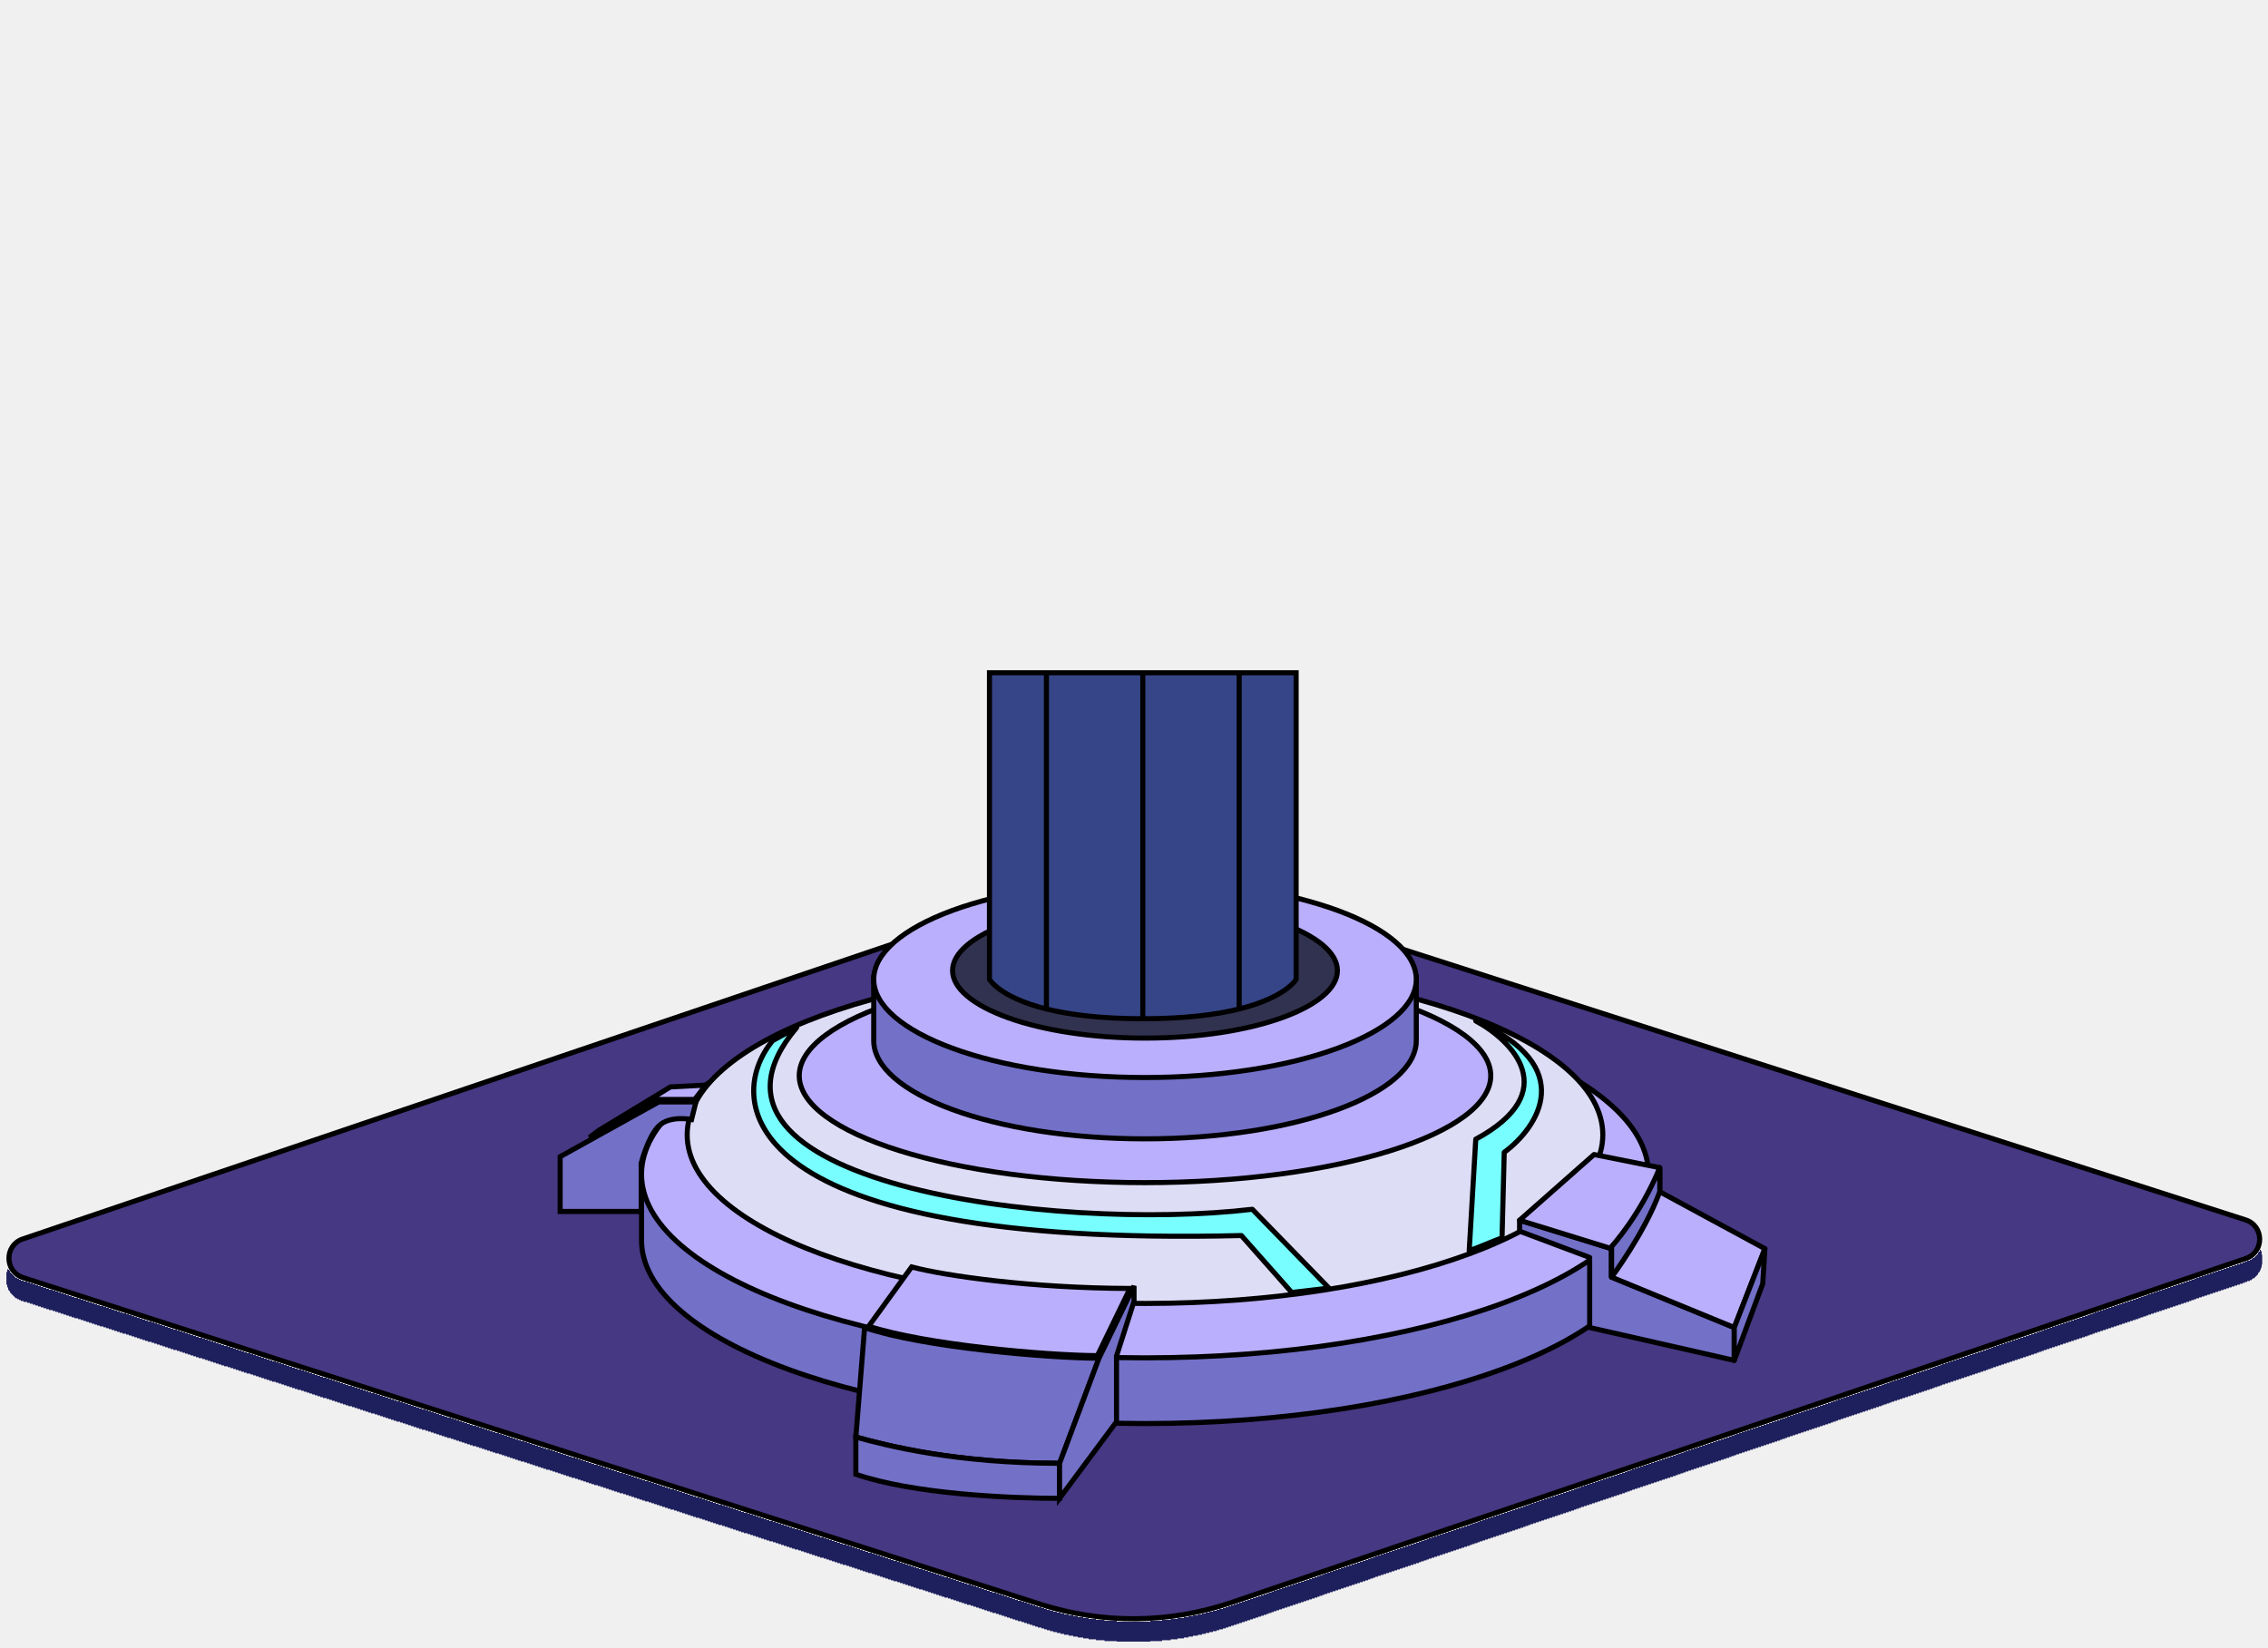
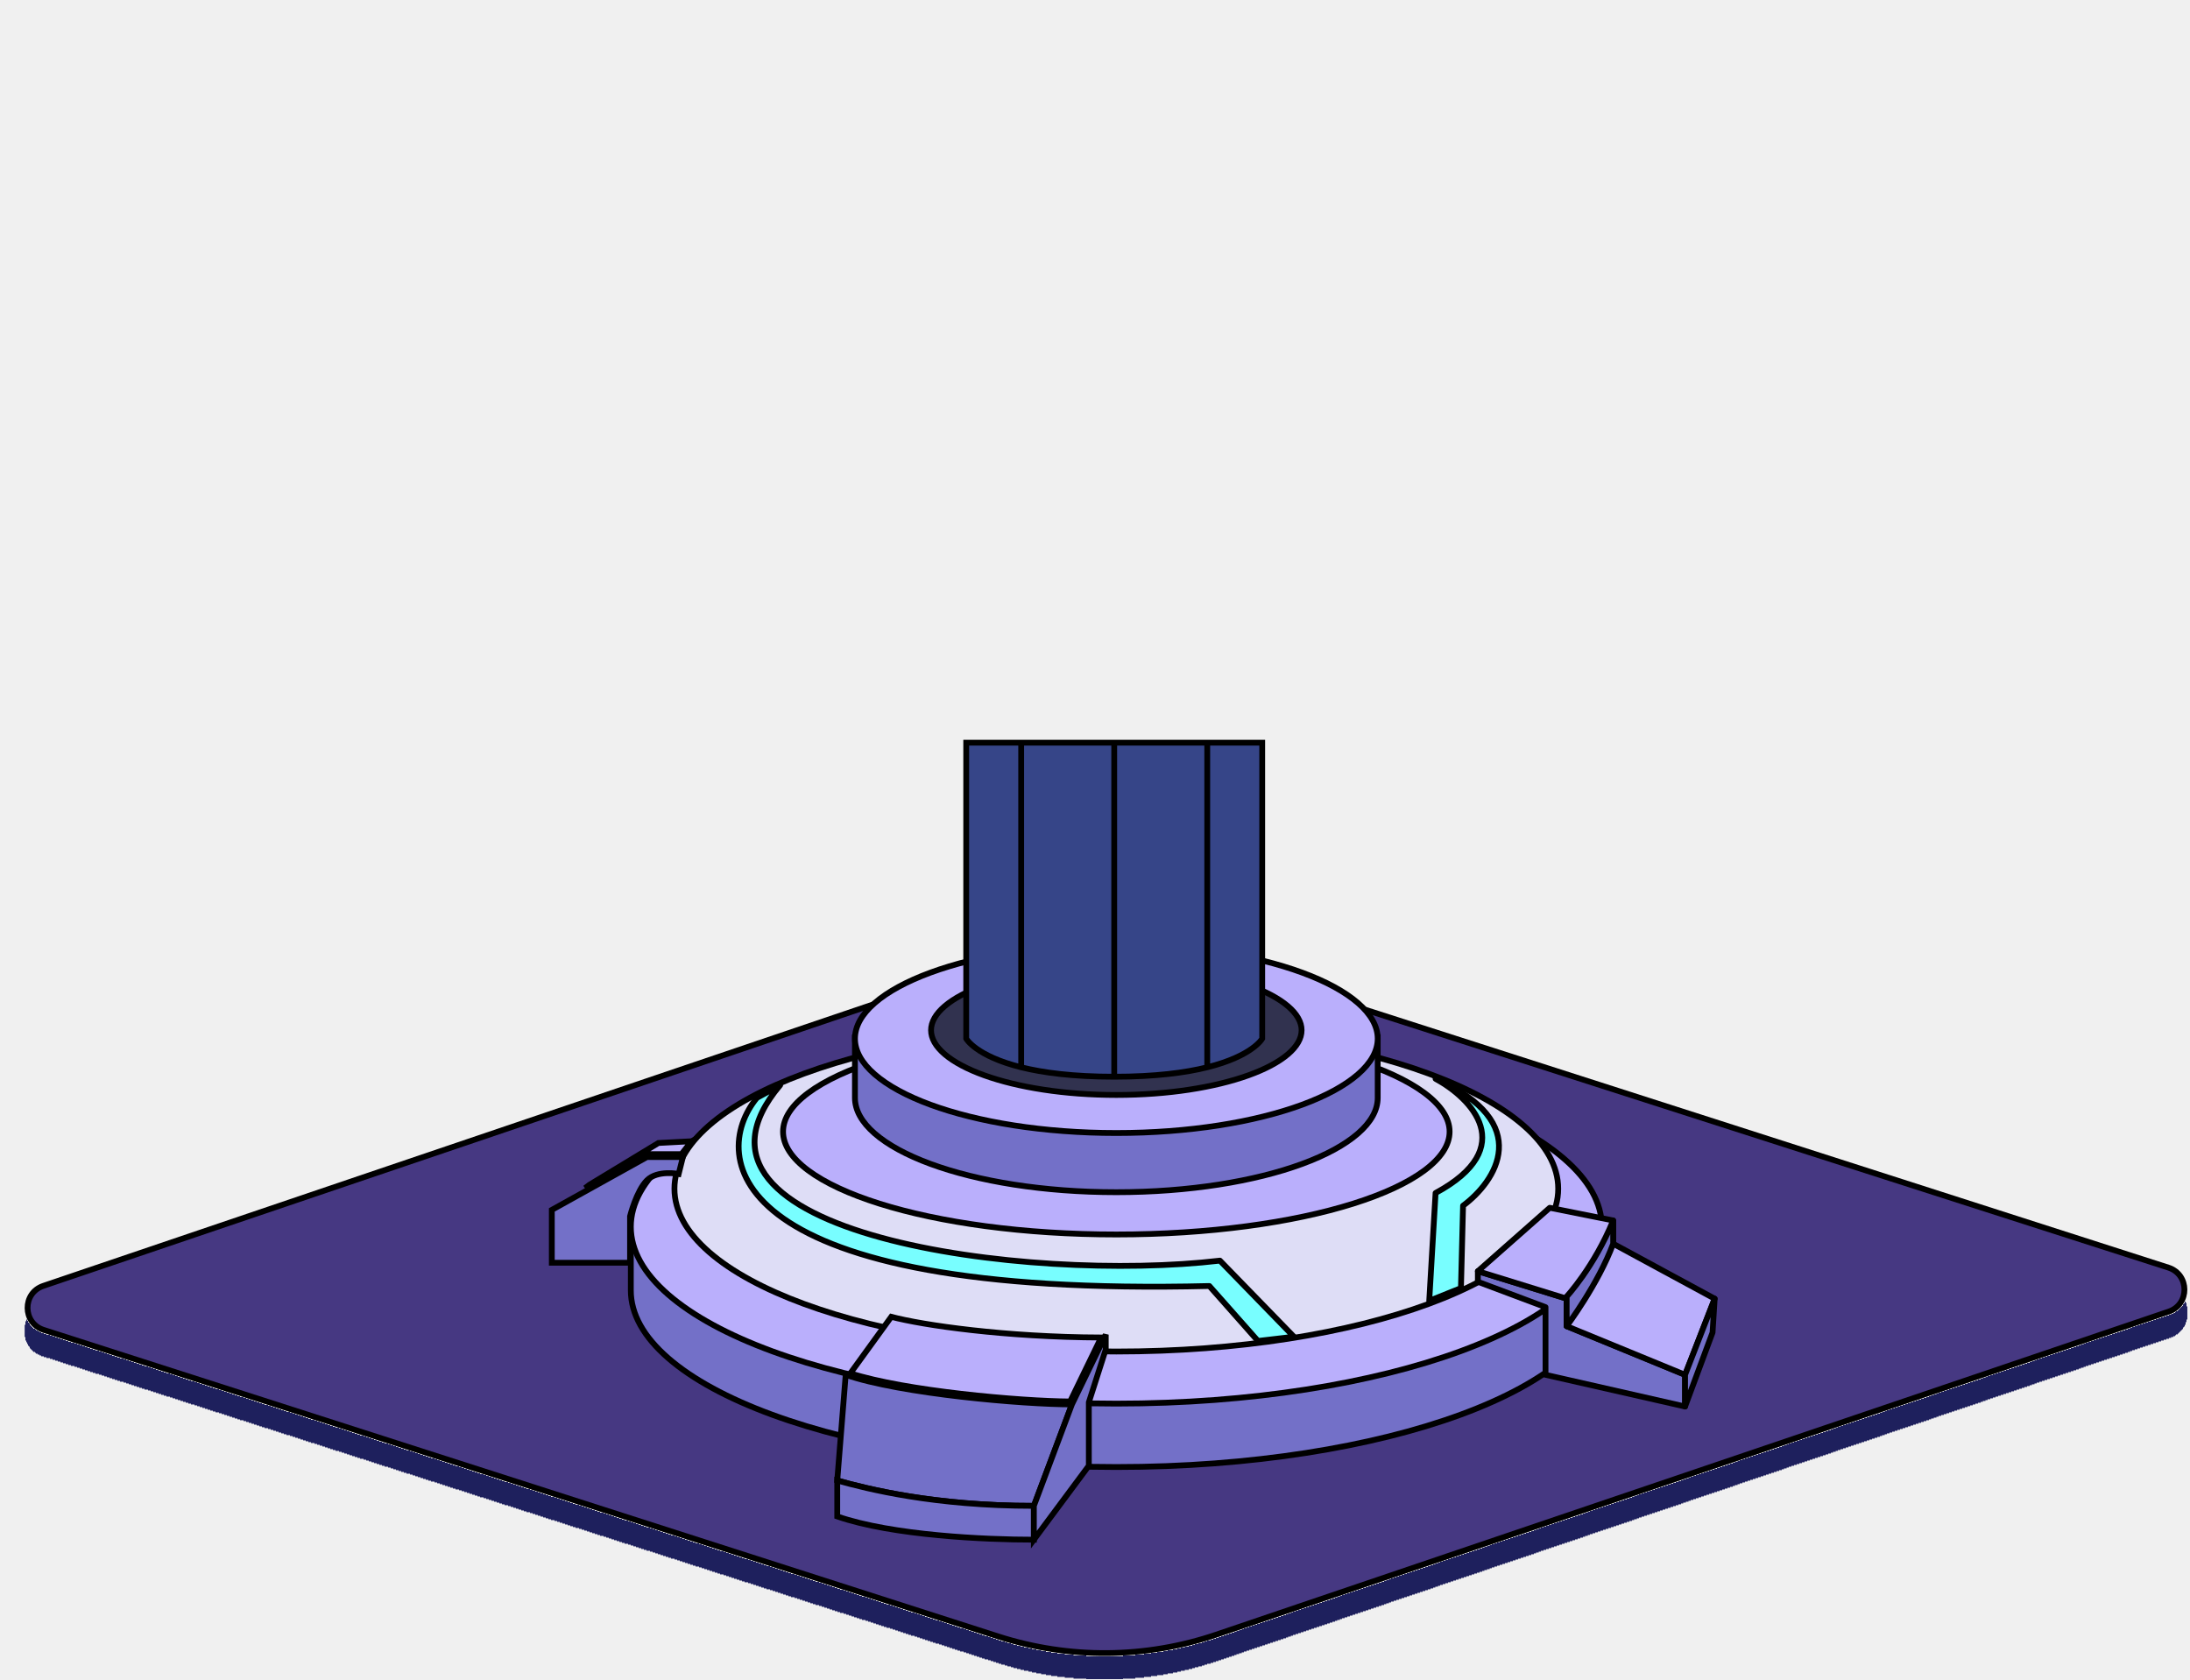
- <svg xmlns="http://www.w3.org/2000/svg" width="446" height="324" viewBox="0 0 446 324" fill="none">
+ <svg xmlns="http://www.w3.org/2000/svg" width="378" height="290" viewBox="0 0 378 290" fill="none">
  <g clip-path="url(#clip0_31866_3252)">
    <g filter="url(#filter0_d_31866_3252)">
-       <path d="M4.535 251.302C0.864 250.123 0.822 244.944 4.473 243.705L203.99 176.025C216.174 171.893 229.363 171.785 241.612 175.719L441.584 239.943C445.255 241.122 445.297 246.301 441.646 247.539L242.128 315.219C229.945 319.352 216.756 319.459 204.507 315.525L4.535 251.302Z" fill="#463882" />
-       <path d="M4.535 251.302C0.864 250.123 0.822 244.944 4.473 243.705L203.99 176.025C216.174 171.893 229.363 171.785 241.612 175.719L441.584 239.943C445.255 241.122 445.297 246.301 441.646 247.539L242.128 315.219C229.945 319.352 216.756 319.459 204.507 315.525L4.535 251.302Z" stroke="black" />
+       <path d="M7.535 229.566C3.864 228.387 3.822 223.208 7.473 221.969L171.877 166.201C184.061 162.068 197.25 161.961 209.498 165.894L374.263 218.811C377.934 219.99 377.977 225.169 374.325 226.407L209.921 282.176C197.738 286.309 184.549 286.416 172.3 282.482L7.535 229.566Z" fill="#463882" />
+       <path d="M7.535 229.566C3.864 228.387 3.822 223.208 7.473 221.969L171.877 166.201C184.061 162.068 197.25 161.961 209.498 165.894L374.263 218.811C377.934 219.99 377.977 225.169 374.325 226.407L209.921 282.176C197.738 286.309 184.549 286.416 172.3 282.482L7.535 229.566Z" stroke="black" />
    </g>
-     <path d="M126.156 243.933C126.156 248.784 128.829 253.468 133.804 257.79C138.777 262.112 146.002 266.026 154.973 269.323C172.912 275.916 197.728 280.003 225.162 280.003C252.597 280.003 277.413 275.916 295.351 269.323C304.323 266.026 311.548 262.112 316.521 257.79C321.495 253.468 324.169 248.784 324.169 243.933V230.173H126.156V243.933Z" fill="#7370C8" stroke="black" />
-     <path d="M126.156 230.966C126.156 235.823 128.83 240.513 133.804 244.841C138.777 249.167 146.002 253.086 154.974 256.387C172.912 262.988 197.728 267.08 225.162 267.08C252.597 267.08 277.412 262.988 295.351 256.387C304.323 253.086 311.548 249.167 316.521 244.841C321.495 240.513 324.169 235.823 324.169 230.966C324.169 226.108 321.495 221.418 316.521 217.091C311.548 212.764 304.323 208.845 295.351 205.544C277.412 198.943 252.597 194.851 225.162 194.851C197.728 194.851 172.912 198.943 154.974 205.544C146.002 208.845 138.777 212.764 133.804 217.091C128.83 221.418 126.156 226.108 126.156 230.966Z" fill="#BAAFFC" stroke="black" />
-     <ellipse cx="90.029" cy="33.169" rx="90.029" ry="33.169" transform="matrix(-1 0 0 1 315.192 190.043)" fill="#DEDDF6" stroke="black" />
-     <path d="M246.27 237.858L261.346 253.365L254.023 254.227L244.116 243.027C145.557 245.439 142.025 216.75 151.933 204.689L156.671 202.104C130.825 232.689 207.501 242.444 246.27 237.858Z" fill="#78FEFF" stroke="black" stroke-linejoin="round" />
-     <path d="M290.208 224.073C307.438 214.769 297.387 204.689 290.208 200.812C310.54 209.772 302.413 221.776 295.807 226.658L295.377 243.458L288.915 246.042L290.208 224.073Z" fill="#78FEFF" stroke="black" stroke-linejoin="round" />
-     <path d="M157.171 211.581C157.171 214.323 158.939 217.026 162.352 219.564C165.755 222.094 170.712 224.394 176.882 226.334C189.216 230.213 206.285 232.619 225.162 232.619C244.039 232.619 261.109 230.213 273.443 226.334C279.613 224.394 284.57 222.094 287.973 219.564C291.386 217.026 293.154 214.323 293.154 211.581C293.154 208.839 291.386 206.136 287.973 203.599C284.57 201.069 279.613 198.769 273.443 196.828C261.109 192.95 244.039 190.543 225.162 190.543C206.285 190.543 189.216 192.95 176.882 196.828C170.712 198.769 165.755 201.069 162.352 203.599C158.939 206.136 157.171 208.839 157.171 211.581Z" fill="#BAAFFC" stroke="black" />
-     <path d="M171.817 204.689C171.817 207.227 173.213 209.707 175.877 212.025C178.539 214.341 182.421 216.45 187.261 218.231C196.936 221.792 210.337 224.004 225.162 224.004C239.988 224.004 253.388 221.792 263.064 218.231C267.904 216.45 271.786 214.341 274.448 212.025C277.112 209.707 278.508 207.227 278.508 204.689V192.266H171.817V204.689Z" fill="#7370C8" stroke="black" />
-     <path d="M171.817 192.628C171.817 195.166 173.213 197.646 175.877 199.963C178.539 202.28 182.421 204.389 187.261 206.17C196.936 209.731 210.337 211.943 225.162 211.943C239.988 211.943 253.388 209.731 263.064 206.17C267.904 204.389 271.786 202.28 274.448 199.963C277.112 197.646 278.508 195.166 278.508 192.628C278.508 190.09 277.112 187.61 274.448 185.292C271.786 182.976 267.904 180.867 263.064 179.086C253.388 175.525 239.988 173.313 225.162 173.313C210.337 173.313 196.936 175.525 187.261 179.086C182.421 180.867 178.539 182.976 175.877 185.292C173.213 187.61 171.817 190.09 171.817 192.628Z" fill="#BAAFFC" stroke="black" />
-     <path d="M187.324 190.905C187.324 192.605 188.281 194.291 190.161 195.889C192.039 197.485 194.785 198.945 198.223 200.181C205.093 202.652 214.618 204.189 225.162 204.189C235.707 204.189 245.232 202.652 252.102 200.181C255.54 198.945 258.286 197.485 260.164 195.889C262.043 194.291 263 192.605 263 190.905C263 189.204 262.043 187.518 260.164 185.92C258.286 184.324 255.54 182.864 252.102 181.628C245.232 179.158 235.707 177.62 225.162 177.62C214.618 177.62 205.093 179.158 198.223 181.628C194.785 182.864 192.039 184.324 190.161 185.92C188.281 187.518 187.324 189.204 187.324 190.905Z" fill="#31324F" stroke="black" />
-     <path d="M254.885 132.321H243.685H224.732H205.778H194.578V192.628C194.578 192.628 196.543 196.164 205.778 198.46C210.218 199.564 216.34 200.381 224.732 200.381C233.124 200.381 239.245 199.564 243.685 198.46C252.921 196.164 254.885 192.628 254.885 192.628V132.321Z" fill="#364588" />
-     <path d="M224.732 200.381V132.321M224.732 200.381C216.34 200.381 210.218 199.564 205.778 198.46M224.732 200.381C233.124 200.381 239.245 199.564 243.685 198.46M224.732 132.321H205.778M224.732 132.321H243.685M205.778 198.46C196.543 196.164 194.578 192.628 194.578 192.628V132.321H205.778M205.778 198.46V132.321M243.685 198.46C252.921 196.164 254.885 192.628 254.885 192.628V132.321H243.685M243.685 198.46V132.321" stroke="black" />
-     <path d="M215.803 266.649L222.211 253.433C202.547 253.368 185.693 250.914 179.273 249.2L170.829 260.861C176.409 262.678 185.065 264.107 193.612 265.091C202.3 266.092 210.825 266.627 215.803 266.649Z" fill="#BAAFFC" stroke="black" />
-     <path d="M216.116 267.15L208.363 287.826C188.031 287.826 174.476 284.38 168.302 282.657L170.025 261.119C181.225 264.996 206.209 267.15 216.116 267.15Z" fill="#7370C8" stroke="black" stroke-linecap="round" />
-     <path d="M208.363 294.719V287.826C188.031 287.826 174.476 284.38 168.302 282.657V289.98C179.502 293.857 198.455 294.719 208.363 294.719Z" fill="#7370C8" stroke="black" stroke-linecap="round" />
-     <path d="M208.362 294.719V287.826L216.116 267.15L223.009 252.935V255.95L219.562 266.719V279.642L208.362 294.719Z" fill="#7370C8" stroke="black" stroke-linecap="round" />
-     <path d="M135.994 220.197L136.856 216.75H129.533L110.149 227.519V238.289H126.087V228.812C126.087 228.812 127.379 223.643 129.533 221.489C131.687 219.335 135.994 220.197 135.994 220.197Z" fill="#7370C8" stroke="black" stroke-linecap="round" />
-     <path d="M136.611 216.251L138.805 213.43L131.839 213.797L117.754 222.333L115.893 223.756L129.29 216.313L129.403 216.251H129.533H136.611Z" fill="#BAAFFC" stroke="black" />
-     <path d="M316.915 245.612L298.823 240.012V242.165L312.607 247.335V261.119L341.038 267.58V261.119L316.915 251.211V245.612Z" fill="#7370C8" stroke="black" stroke-linecap="round" stroke-linejoin="round" />
-     <path d="M316.915 245.612L298.823 240.012L313.469 227.089L326.392 229.673V234.412L347.068 245.612L341.038 261.119L316.915 251.211V245.612Z" fill="#BAAFFC" stroke="black" stroke-linejoin="round" />
-     <path d="M341.038 261.119L347.068 245.612L346.638 252.504L341.038 267.58V261.119Z" fill="#7370C8" stroke="black" stroke-linecap="round" stroke-linejoin="round" />
-     <path d="M316.915 245.181C316.915 245.181 322.515 239.15 326.392 229.673V234.412C323.376 242.596 316.915 251.211 316.915 251.211V245.181Z" fill="#7370C8" stroke="black" stroke-linecap="round" stroke-linejoin="round" />
+     <path d="M108.882 222.757C108.882 226.836 111.13 230.786 115.335 234.439C119.538 238.092 125.65 241.404 133.245 244.195C148.432 249.776 169.445 253.238 192.681 253.238C215.916 253.238 236.93 249.776 252.116 244.195C259.712 241.404 265.823 238.092 270.027 234.439C274.231 230.786 276.479 226.836 276.479 222.757V211.177H108.882V222.757Z" fill="#7370C8" stroke="black" />
+     <path d="M108.882 211.772C108.882 215.856 111.13 219.81 115.335 223.468C119.538 227.125 125.65 230.441 133.245 233.236C148.432 238.824 169.445 242.291 192.681 242.291C215.916 242.291 236.929 238.824 252.116 233.236C259.711 230.441 265.823 227.125 270.026 223.468C274.231 219.81 276.479 215.856 276.479 211.772C276.479 207.687 274.231 203.733 270.026 200.075C265.823 196.418 259.711 193.102 252.116 190.307C236.929 184.719 215.916 181.253 192.681 181.253C169.445 181.253 148.432 184.719 133.245 190.307C125.65 193.102 119.538 196.418 115.335 200.075C111.13 203.733 108.882 207.687 108.882 211.772Z" fill="#BAAFFC" stroke="black" />
+     <ellipse cx="76.27" cy="28.099" rx="76.27" ry="28.099" transform="matrix(-1 0 0 1 268.951 177.103)" fill="#DEDDF6" stroke="black" />
+     <path d="M210.562 217.61L223.335 230.748L217.131 231.478L208.738 221.99C125.242 224.033 122.249 199.729 130.643 189.511L134.657 187.321C112.761 213.231 177.719 221.496 210.562 217.61Z" fill="#78FEFF" stroke="black" stroke-linejoin="round" />
+     <path d="M247.785 205.933C262.382 198.05 253.867 189.511 247.785 186.227C265.01 193.817 258.125 203.986 252.529 208.122L252.164 222.355L246.69 224.544L247.785 205.933Z" fill="#78FEFF" stroke="black" stroke-linejoin="round" />
+     <path d="M135.157 195.35C135.157 197.637 136.632 199.908 139.515 202.051C142.389 204.188 146.579 206.133 151.802 207.775C162.241 211.058 176.694 213.096 192.681 213.096C208.667 213.096 223.12 211.058 233.56 207.775C238.782 206.133 242.973 204.188 245.846 202.051C248.729 199.908 250.204 197.637 250.204 195.35C250.204 193.062 248.729 190.792 245.846 188.649C242.973 186.512 238.782 184.567 233.56 182.925C223.12 179.642 208.667 177.603 192.681 177.603C176.694 177.603 162.241 179.642 151.802 182.925C146.579 184.567 142.389 186.512 139.515 188.649C136.632 190.792 135.157 193.062 135.157 195.35Z" fill="#BAAFFC" stroke="black" />
+     <path d="M147.565 189.511C147.565 191.631 148.73 193.713 150.978 195.668C153.224 197.622 156.503 199.405 160.598 200.912C168.784 203.924 180.127 205.798 192.681 205.798C205.234 205.798 216.577 203.924 224.763 200.912C228.859 199.405 232.138 197.622 234.384 195.668C236.631 193.713 237.797 191.631 237.797 189.511V179.063H147.565V189.511Z" fill="#7370C8" stroke="black" />
+     <path d="M147.565 179.293C147.565 181.413 148.73 183.495 150.978 185.45C153.224 187.404 156.503 189.187 160.598 190.694C168.784 193.706 180.127 195.58 192.681 195.58C205.234 195.58 216.577 193.706 224.763 190.694C228.859 189.187 232.138 187.404 234.384 185.45C236.631 183.495 237.797 181.413 237.797 179.293C237.797 177.173 236.631 175.091 234.384 173.136C232.138 171.182 228.859 169.399 224.763 167.892C216.577 164.88 205.234 163.006 192.681 163.006C180.127 163.006 168.784 164.88 160.598 167.892C156.503 169.399 153.224 171.182 150.978 173.136C148.73 175.091 147.565 177.173 147.565 179.293Z" fill="#BAAFFC" stroke="black" />
+     <path d="M160.702 177.833C160.702 179.243 161.495 180.652 163.078 181.998C164.659 183.342 166.977 184.575 169.884 185.62C175.694 187.709 183.754 189.011 192.681 189.011C201.607 189.011 209.667 187.709 215.477 185.62C218.385 184.575 220.702 183.342 222.283 181.998C223.866 180.652 224.659 179.243 224.659 177.833C224.659 176.424 223.866 175.015 222.283 173.669C220.702 172.325 218.385 171.092 215.477 170.046C209.667 167.957 201.607 166.656 192.681 166.656C183.754 166.656 175.694 167.957 169.884 170.046C166.977 171.092 164.659 172.325 163.078 173.669C161.495 175.015 160.702 176.424 160.702 177.833Z" fill="#31324F" stroke="black" />
+     <path d="M217.861 128.203H208.373H192.316H176.259H166.771V179.293C166.771 179.293 168.435 182.289 176.259 184.234C180.021 185.169 185.206 185.862 192.316 185.862C199.425 185.862 204.611 185.169 208.373 184.234C216.197 182.289 217.861 179.293 217.861 179.293V128.203Z" fill="#364588" />
+     <path d="M192.316 185.862V128.203M192.316 185.862C185.206 185.862 180.021 185.169 176.259 184.234M192.316 185.862C199.425 185.862 204.611 185.169 208.373 184.234M192.316 128.203H176.259M192.316 128.203H208.373M176.259 184.234C168.435 182.289 166.771 179.293 166.771 179.293V128.203H176.259M176.259 184.234V128.203M208.373 184.234C216.197 182.289 217.861 179.293 217.861 179.293V128.203H208.373M208.373 184.234V128.203" stroke="black" />
+     <path d="M184.704 241.925L190.059 230.881C173.5 230.817 159.308 228.757 153.836 227.307L146.774 237.058C151.497 238.579 158.771 239.778 165.961 240.606C173.291 241.45 180.484 241.903 184.704 241.925Z" fill="#BAAFFC" stroke="black" />
+     <path d="M185.017 242.426L178.448 259.942C161.224 259.942 149.741 257.023 144.51 255.563L145.97 237.317C155.458 240.601 176.624 242.426 185.017 242.426Z" fill="#7370C8" stroke="black" stroke-linecap="round" />
+     <path d="M178.448 265.781V259.942C161.224 259.942 149.741 257.023 144.51 255.563V261.767C153.998 265.051 170.055 265.781 178.448 265.781Z" fill="#7370C8" stroke="black" stroke-linecap="round" />
+     <path d="M178.448 265.781V259.942L185.017 242.426L190.856 230.383V232.938L187.937 242.061V253.009L178.448 265.781Z" fill="#7370C8" stroke="black" stroke-linecap="round" />
+     <path d="M117.14 202.648L117.87 199.729H111.667L95.245 208.852V217.975H108.747V209.947C108.747 209.947 109.842 205.568 111.667 203.743C113.491 201.919 117.14 202.648 117.14 202.648Z" fill="#7370C8" stroke="black" stroke-linecap="round" />
+     <path d="M117.626 199.229L119.358 197.002L113.643 197.302L101.731 204.522L100.989 205.089L111.424 199.292L111.537 199.229H111.666H117.626Z" fill="#BAAFFC" stroke="black" />
+     <path d="M270.411 224.179L255.084 219.435V221.26L266.761 225.639V237.317L290.847 242.791V237.317L270.411 228.923V224.179Z" fill="#7370C8" stroke="black" stroke-linecap="round" stroke-linejoin="round" />
+     <path d="M270.411 224.179L255.084 219.435L267.491 208.487L278.439 210.677V214.691L295.956 224.179L290.847 237.317L270.411 228.923V224.179Z" fill="#BAAFFC" stroke="black" stroke-linejoin="round" />
+     <path d="M290.847 237.317L295.956 224.179L295.591 230.018L290.847 242.791V237.317Z" fill="#7370C8" stroke="black" stroke-linecap="round" stroke-linejoin="round" />
+     <path d="M270.41 223.814C270.41 223.814 275.155 218.705 278.439 210.677V214.691C275.884 221.625 270.41 228.923 270.41 228.923V223.814Z" fill="#7370C8" stroke="black" stroke-linecap="round" stroke-linejoin="round" />
  </g>
  <defs>
-     <filter id="filter0_d_31866_3252" x="1.258" y="172.345" width="443.603" height="150.554" filterUnits="userSpaceOnUse" color-interpolation-filters="sRGB">
+     <filter id="filter0_d_31866_3252" x="4.258" y="162.521" width="373.282" height="127.335" filterUnits="userSpaceOnUse" color-interpolation-filters="sRGB">
      <feFlood flood-opacity="0" result="BackgroundImageFix" />
      <feColorMatrix in="SourceAlpha" type="matrix" values="0 0 0 0 0 0 0 0 0 0 0 0 0 0 0 0 0 0 127 0" result="hardAlpha" />
      <feOffset dy="4" />
      <feComposite in2="hardAlpha" operator="out" />
      <feColorMatrix type="matrix" values="0 0 0 0 0.116 0 0 0 0 0.126 0 0 0 0 0.365 0 0 0 1 0" />
      <feBlend mode="normal" in2="BackgroundImageFix" result="effect1_dropShadow_31866_3252" />
      <feBlend mode="normal" in="SourceGraphic" in2="effect1_dropShadow_31866_3252" result="shape" />
    </filter>
    <clipPath id="clip0_31866_3252">
-       <rect width="446" height="324" fill="white" />
+       <rect width="378" height="290" fill="white" />
    </clipPath>
  </defs>
</svg>
